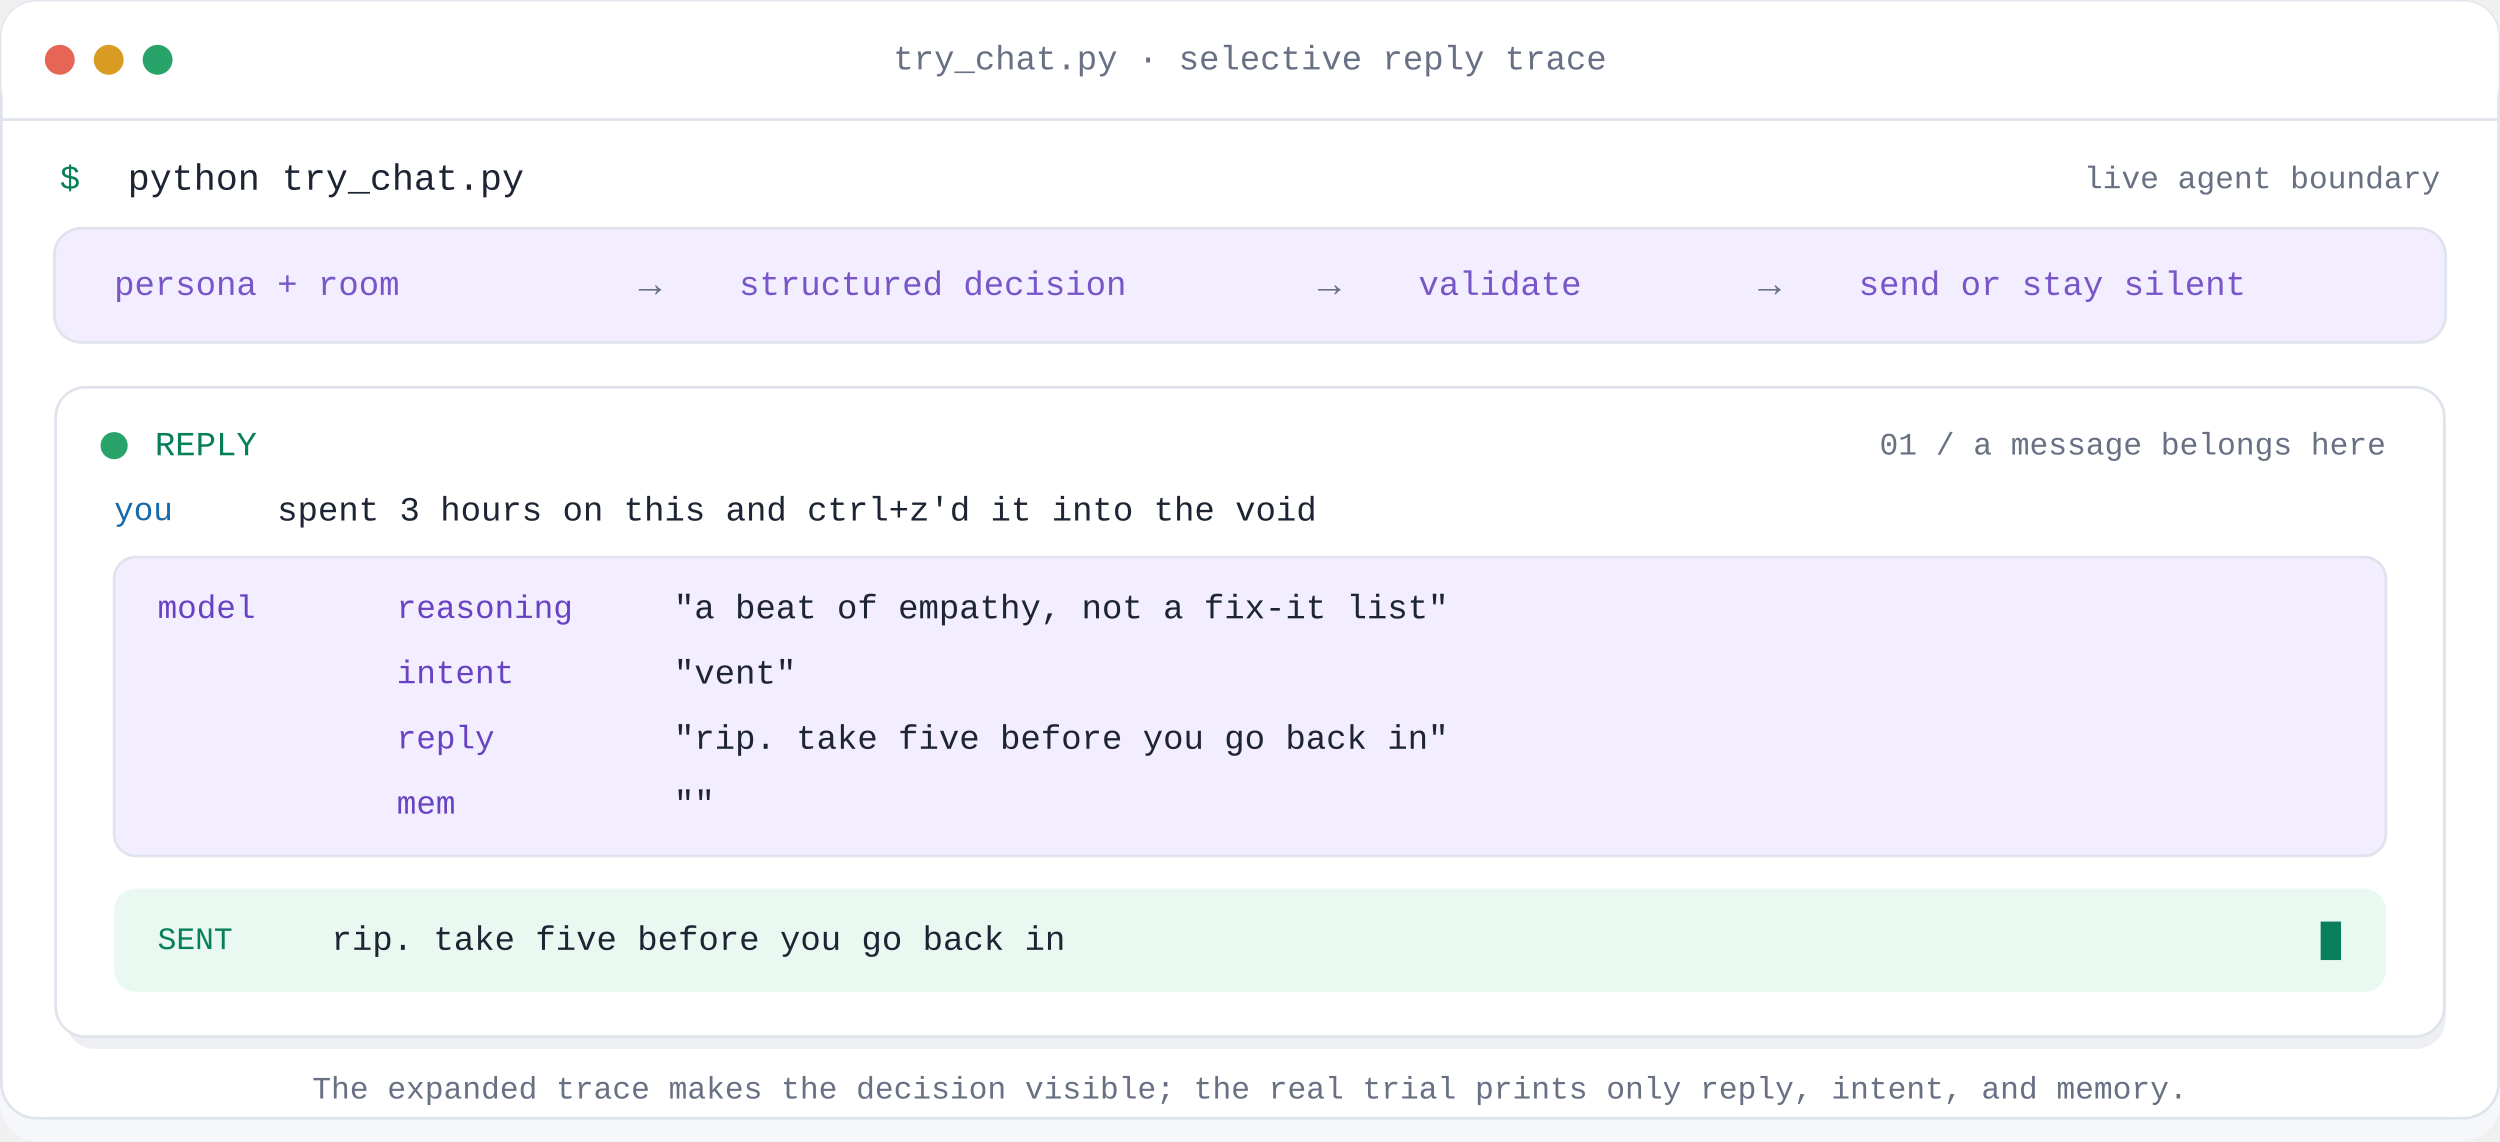
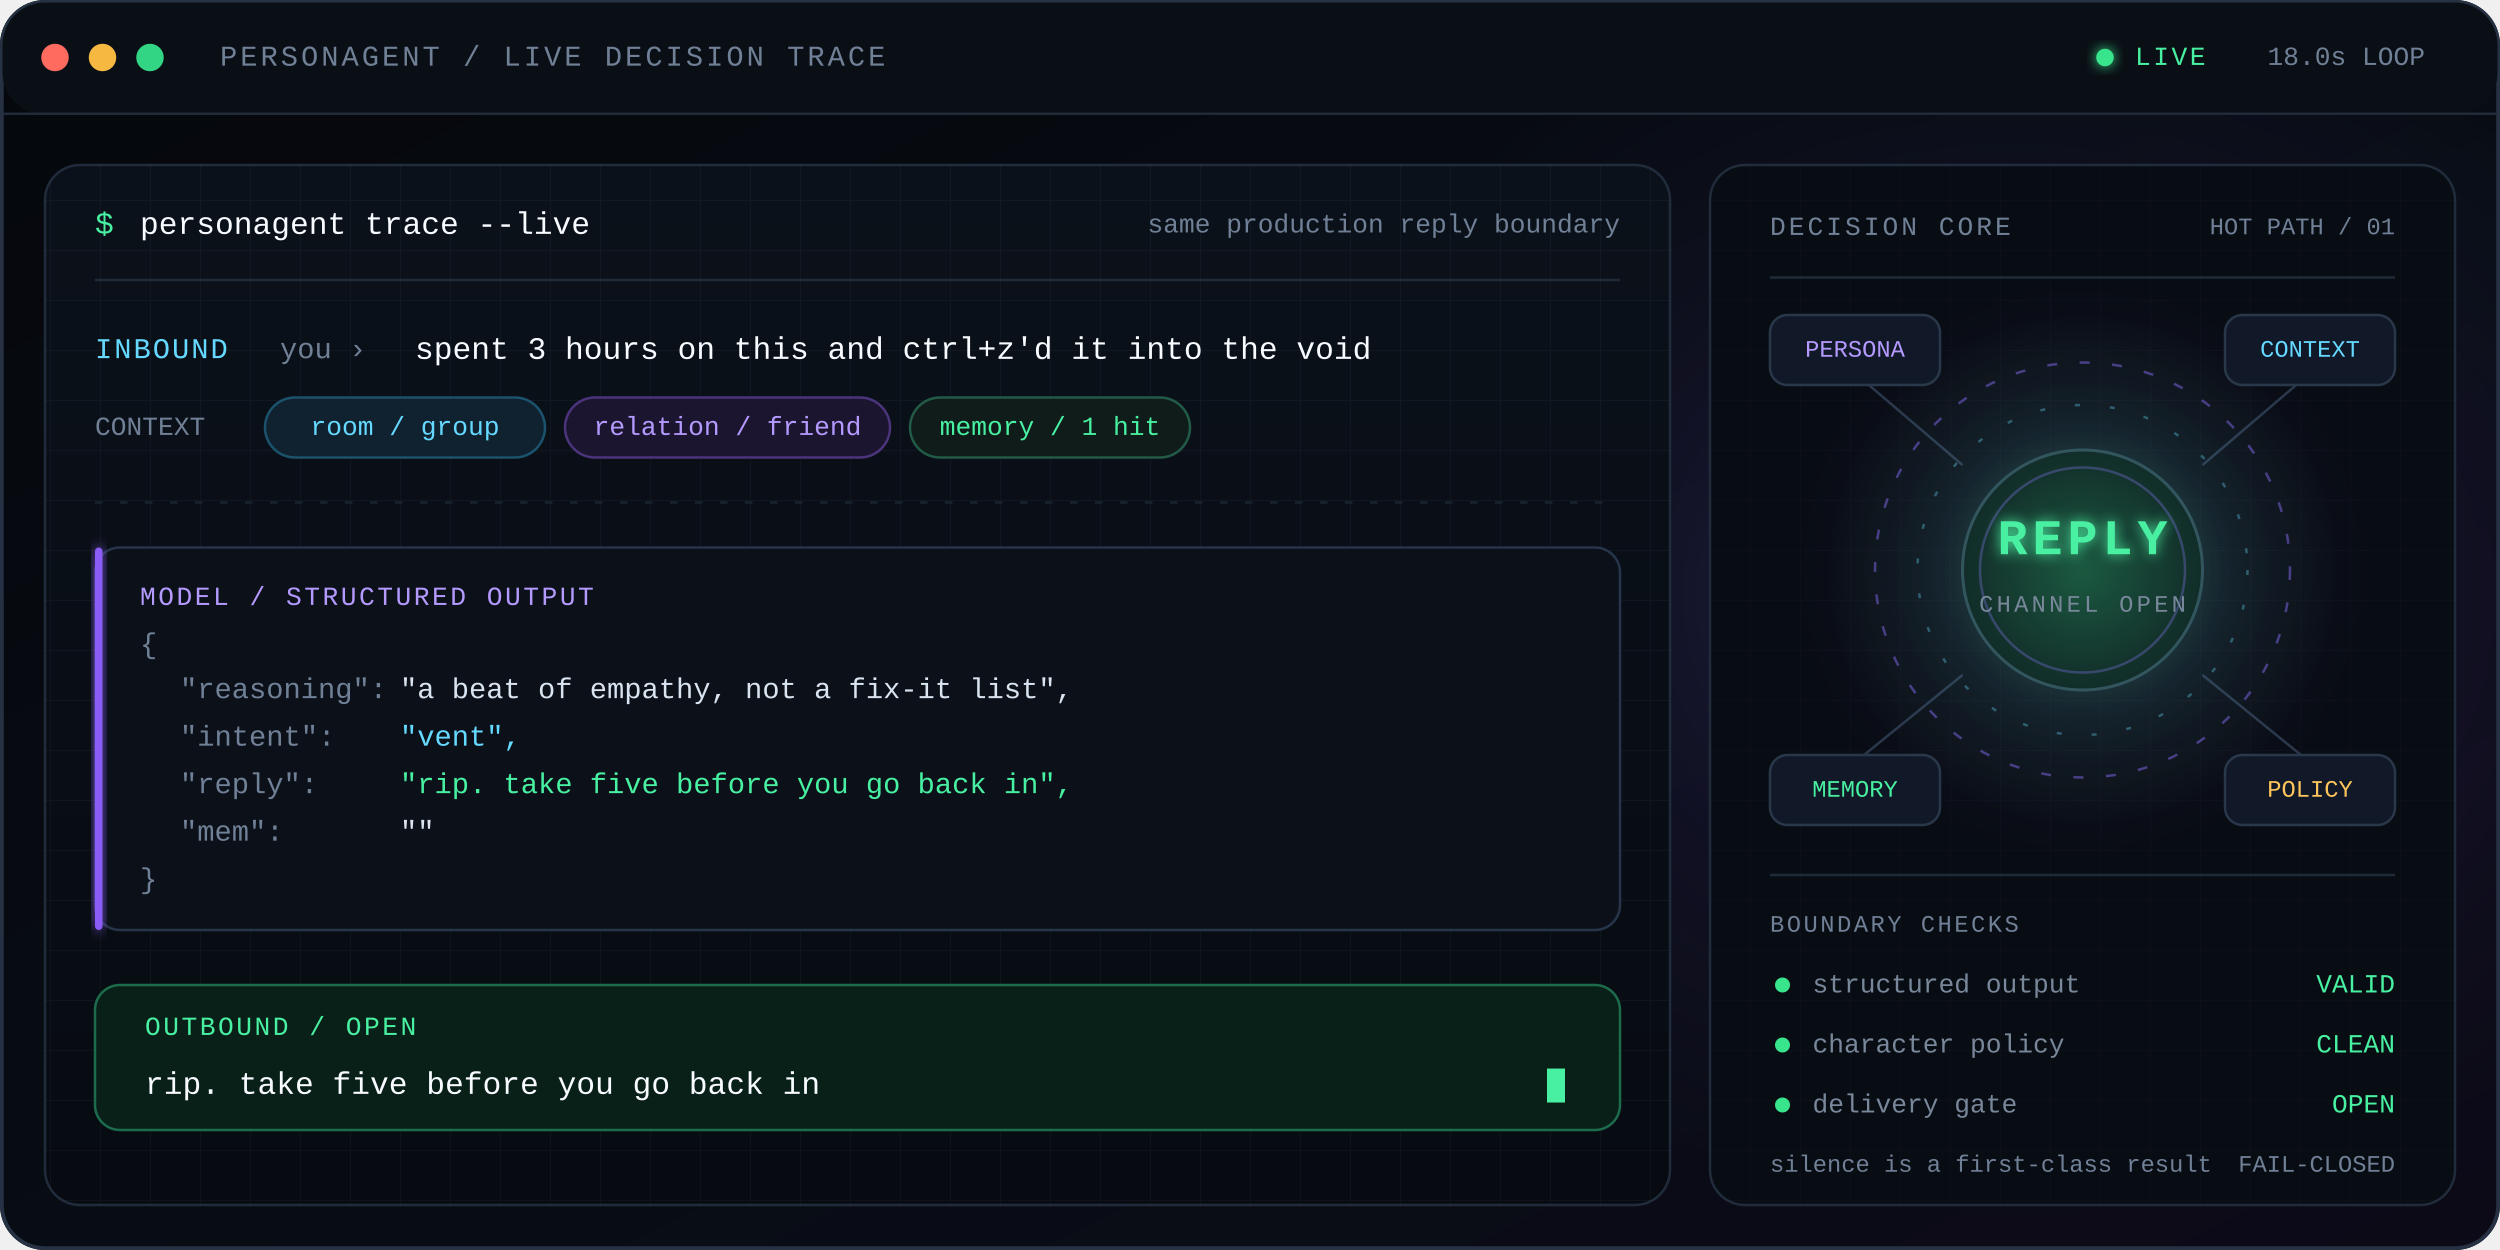
- <svg xmlns="http://www.w3.org/2000/svg" width="920" height="420" viewBox="0 0 920 420" role="img" aria-labelledby="title desc">
+ <svg xmlns="http://www.w3.org/2000/svg" width="1000" height="500" viewBox="0 0 1000 500" role="img" aria-labelledby="title desc">
+   <defs>
+     <linearGradient id="stage" x1="0" y1="0" x2="1" y2="1">
+       <stop offset="0" stop-color="#05070b" />
+       <stop offset="0.58" stop-color="#080d15" />
+       <stop offset="1" stop-color="#0d0a18" />
+     </linearGradient>
+     <linearGradient id="terminal" x1="0" y1="0" x2="0" y2="1">
+       <stop offset="0" stop-color="#0b111a" />
+       <stop offset="1" stop-color="#070b11" />
+     </linearGradient>
+     <radialGradient id="violet-halo">
+       <stop offset="0" stop-color="#8b5cf6" stop-opacity=".22" />
+       <stop offset=".55" stop-color="#8b5cf6" stop-opacity=".06" />
+       <stop offset="1" stop-color="#8b5cf6" stop-opacity="0" />
+     </radialGradient>
+     <radialGradient id="green-halo">
+       <stop offset="0" stop-color="#39e58c" stop-opacity=".34" />
+       <stop offset=".58" stop-color="#39e58c" stop-opacity=".08" />
+       <stop offset="1" stop-color="#39e58c" stop-opacity="0" />
+     </radialGradient>
+     <radialGradient id="amber-halo">
+       <stop offset="0" stop-color="#f5b942" stop-opacity=".34" />
+       <stop offset=".58" stop-color="#f5b942" stop-opacity=".08" />
+       <stop offset="1" stop-color="#f5b942" stop-opacity="0" />
+     </radialGradient>
+     <pattern id="grid" width="20" height="20" patternUnits="userSpaceOnUse">
+       <path d="M20 0H0V20" fill="none" stroke="#64748b" stroke-opacity=".09" stroke-width=".7" />
+     </pattern>
+     <filter id="soft-glow" x="-80%" y="-80%" width="260%" height="260%">
+       <feGaussianBlur stdDeviation="7" result="blur" />
+       <feMerge>
+         <feMergeNode in="blur" />
+         <feMergeNode in="SourceGraphic" />
+       </feMerge>
+     </filter>
+     <filter id="tight-glow" x="-50%" y="-50%" width="200%" height="200%">
+       <feGaussianBlur stdDeviation="2.5" result="blur" />
+       <feMerge>
+         <feMergeNode in="blur" />
+         <feMergeNode in="SourceGraphic" />
+       </feMerge>
+     </filter>
+     <clipPath id="left-panel-clip">
+       <rect x="18" y="66" width="650" height="416" rx="14" />
+     </clipPath>
+   </defs>
  <style>
    text {
      font-family: ui-monospace, SFMono-Regular, Menlo, Consolas, "Liberation Mono", monospace;
      dominant-baseline: middle;
      white-space: pre;
    }
-     .bg { fill: #f6f7fb; }
-     .surface { fill: #ffffff; }
-     .frame, .rule { stroke: #dfe3ec; }
-     .ink { fill: #1d2433; }
-     .muted { fill: #687083; }
-     .violet { fill: #6842c2; }
-     .blue { fill: #1769aa; }
-     .green { fill: #087f5b; }
-     .amber { fill: #946000; }
-     .pipeline, .model-panel { fill: #f2edff; stroke: #dfe3ec; }
-     .reply-result { fill: #e9f8f1; }
-     .pass-result { fill: #fff5dc; }
-     .shadow { fill: #d7d9e3; opacity: .42; }
-     .scenario { animation: 14s steps(1, end) infinite; }
-     .scenario-reply { opacity: 1; animation-name: show-reply; }
-     .scenario-pass { opacity: 0; animation-name: show-pass; }
-     @keyframes show-reply {
-       0%, 49% { opacity: 1; }
-       50%, 99% { opacity: 0; }
-       100% { opacity: 1; }
+     .ink { fill: #d9e4f0; }
+     .bright { fill: #f8fbff; }
+     .muted { fill: #78879a; }
+     .faint { fill: #708096; }
+     .cyan { fill: #65d9ff; }
+     .violet { fill: #b49aff; }
+     .green { fill: #48f0a1; }
+     .amber { fill: #ffc65c; }
+     .rule { stroke: #202b39; }
+     .scene-reply { opacity: 1; animation: reply-scene 18s steps(1, end) infinite; }
+     .scene-pass { opacity: 0; animation: pass-scene 18s steps(1, end) infinite; }
+     .reply-user, .reply-context, .reply-json-1, .reply-json-2, .reply-json-3,
+     .reply-json-4, .reply-decision, .reply-output,
+     .pass-user, .pass-context, .pass-json-1, .pass-json-2, .pass-json-3,
+     .pass-json-4, .pass-decision, .pass-output { animation: 18s ease-out infinite; }
+     .reply-user { animation-name: reply-user; }
+     .reply-context { animation-name: reply-context; }
+     .reply-json-1 { animation-name: reply-json-1; }
+     .reply-json-2 { animation-name: reply-json-2; }
+     .reply-json-3 { animation-name: reply-json-3; }
+     .reply-json-4 { animation-name: reply-json-4; }
+     .reply-decision { animation-name: reply-decision; }
+     .reply-output { animation-name: reply-output; }
+     .pass-user { animation-name: pass-user; }
+     .pass-context { animation-name: pass-context; }
+     .pass-json-1 { animation-name: pass-json-1; }
+     .pass-json-2 { animation-name: pass-json-2; }
+     .pass-json-3 { animation-name: pass-json-3; }
+     .pass-json-4 { animation-name: pass-json-4; }
+     .pass-decision { animation-name: pass-decision; }
+     .pass-output { animation-name: pass-output; }
+     @keyframes reply-scene { 0%,19%{opacity:1} 20%,67%{opacity:0} 68%,100%{opacity:1} }
+     @keyframes pass-scene { 0%,21%{opacity:0} 22%,65%{opacity:1} 66%,100%{opacity:0} }
+     @keyframes reply-user { 0%,19%{opacity:1} 20%,69%{opacity:0} 71%,100%{opacity:1} }
+     @keyframes reply-context { 0%,19%{opacity:1} 20%,73%{opacity:0} 75%,100%{opacity:1} }
+     @keyframes reply-json-1 { 0%,19%{opacity:1} 20%,77%{opacity:0} 79%,100%{opacity:1} }
+     @keyframes reply-json-2 { 0%,19%{opacity:1} 20%,79%{opacity:0} 81%,100%{opacity:1} }
+     @keyframes reply-json-3 { 0%,19%{opacity:1} 20%,81%{opacity:0} 83%,100%{opacity:1} }
+     @keyframes reply-json-4 { 0%,19%{opacity:1} 20%,83%{opacity:0} 85%,100%{opacity:1} }
+     @keyframes reply-decision { 0%,19%{opacity:1} 20%,86%{opacity:0} 88%,100%{opacity:1} }
+     @keyframes reply-output { 0%,19%{opacity:1} 20%,89%{opacity:0} 92%,100%{opacity:1} }
+     @keyframes pass-user { 0%,23%{opacity:0} 25%,65%{opacity:1} 66%,100%{opacity:0} }
+     @keyframes pass-context { 0%,27%{opacity:0} 29%,65%{opacity:1} 66%,100%{opacity:0} }
+     @keyframes pass-json-1 { 0%,31%{opacity:0} 33%,65%{opacity:1} 66%,100%{opacity:0} }
+     @keyframes pass-json-2 { 0%,33%{opacity:0} 35%,65%{opacity:1} 66%,100%{opacity:0} }
+     @keyframes pass-json-3 { 0%,35%{opacity:0} 37%,65%{opacity:1} 66%,100%{opacity:0} }
+     @keyframes pass-json-4 { 0%,37%{opacity:0} 39%,65%{opacity:1} 66%,100%{opacity:0} }
+     @keyframes pass-decision { 0%,40%{opacity:0} 42%,65%{opacity:1} 66%,100%{opacity:0} }
+     @keyframes pass-output { 0%,43%{opacity:0} 46%,65%{opacity:1} 66%,100%{opacity:0} }
+     .orbit-a { transform-origin: 833px 228px; animation: spin 8s linear infinite; }
+     .orbit-b { transform-origin: 833px 228px; animation: spin-reverse 12s linear infinite; }
+     @keyframes spin { to { transform: rotate(360deg); } }
+     @keyframes spin-reverse { to { transform: rotate(-360deg); } }
+     .core-pulse { transform-origin: 833px 228px; animation: core-pulse 2.4s ease-in-out infinite; }
+     @keyframes core-pulse { 0%,100%{transform:scale(.94);opacity:.65} 50%{transform:scale(1.06);opacity:1} }
+     .scanline { animation: scan 4.2s ease-in-out infinite; }
+     @keyframes scan { 0%{transform:translateY(-290px);opacity:0} 12%{opacity:.55} 78%{opacity:.2} 100%{transform:translateY(300px);opacity:0} }
+     .wipe { opacity: 0; animation: wipe 18s ease-in-out infinite; }
+     @keyframes wipe {
+       0%,17%,24%,63%,70%,100%{opacity:0;transform:translateY(-120px)}
+       19%,65%{opacity:.9;transform:translateY(165px)}
+       22%,68%{opacity:0;transform:translateY(415px)}
    }
-     @keyframes show-pass {
-       0%, 49% { opacity: 0; }
-       50%, 99% { opacity: 1; }
-       100% { opacity: 0; }
-     }
-     .step { opacity: .88; animation: step-pulse 4.8s ease-in-out infinite; }
-     .step-2 { animation-delay: 1.2s; }
-     .step-3 { animation-delay: 2.4s; }
-     .step-4 { animation-delay: 3.6s; }
-     @keyframes step-pulse {
-       0%, 18% { opacity: 1; }
-       28%, 100% { opacity: .88; }
-     }
-     .cursor { animation: blink 1.05s steps(1, end) infinite; }
-     @keyframes blink { 0%, 49% { opacity: 1; } 50%, 100% { opacity: 0; } }
-     @media (prefers-color-scheme: dark) {
-       .bg { fill: #0d1117; }
-       .surface { fill: #141a23; }
-       .frame, .rule, .pipeline, .model-panel { stroke: #30363d; }
-       .ink { fill: #e6edf3; }
-       .muted { fill: #8b949e; }
-       .violet { fill: #bc8cff; }
-       .blue { fill: #58a6ff; }
-       .green { fill: #56d49b; }
-       .amber { fill: #e3b341; }
-       .pipeline, .model-panel { fill: #211a31; }
-       .reply-result { fill: #11271e; }
-       .pass-result { fill: #2a210f; }
-       .shadow { fill: #000000; }
-     }
+     .send-ray { transform-origin: 58px 421px; animation: send-ray 18s ease-out infinite; }
+     @keyframes send-ray { 0%,88%{transform:scaleX(0);opacity:0} 92%{transform:scaleX(1);opacity:1} 100%{transform:scaleX(1);opacity:.28} }
+     .pass-collapse { transform-origin: 833px 228px; animation: pass-collapse 18s ease-out infinite; }
+     @keyframes pass-collapse { 0%,39%{transform:scale(1.35);opacity:0} 43%,65%{transform:scale(1);opacity:1} 66%,100%{transform:scale(.7);opacity:0} }
+     .cursor { animation: cursor 1s steps(1, end) infinite; }
+     @keyframes cursor { 0%,48%{opacity:1} 49%,100%{opacity:0} }
+     .live-dot { animation: live 1.6s ease-in-out infinite; }
+     @keyframes live { 0%,100%{opacity:.35} 50%{opacity:1} }
+     .static-pass-summary { display: none; }
    @media (prefers-reduced-motion: reduce) {
-       .scenario, .step, .cursor { animation: none !important; }
-       .scenario-reply, .cursor { opacity: 1; }
-       .scenario-pass { opacity: 0; }
-       .step { opacity: .92; }
+       .scene-reply, .reply-user, .reply-context, .reply-json-1, .reply-json-2,
+       .reply-json-3, .reply-json-4, .reply-decision, .reply-output {
+         animation: none !important; opacity: 1;
+       }
+       .scene-pass, .wipe, .scanline, .pass-collapse { animation: none !important; opacity: 0; }
+       .orbit-a, .orbit-b, .core-pulse, .send-ray, .cursor, .live-dot { animation: none !important; }
+       .send-ray { transform: scaleX(1); opacity: .28; }
+       .static-pass-summary { display: block; }
    }
  </style>
-   <rect class="bg" width="920" height="420" rx="14" />
-   <rect class="shadow" x="8" y="8" width="904" height="404" rx="13" />
-   <rect class="surface" x="0.5" y="0.5" width="919" height="411" rx="13" />
-   <rect class="frame" x="0.5" y="0.5" width="919" height="411" rx="13" fill="none" />
-   <rect class="surface" x="0.5" y="0.5" width="919" height="44" rx="13" />
-   <line class="rule" x1="0" y1="44" x2="920" y2="44" />
-   <circle cx="22" cy="22" r="5.5" fill="#e66555" />
-   <circle cx="40" cy="22" r="5.5" fill="#d99b22" />
-   <circle cx="58" cy="22" r="5.5" fill="#28a36a" />
-   <text class="muted" x="460" y="22" font-size="12.5" text-anchor="middle">try_chat.py · selective reply trace</text>
-   <text class="green" x="22" y="66" font-size="12.5">$</text>
-   <text class="ink" x="47" y="66" font-size="13.5">python try_chat.py</text>
-   <text class="muted" x="898" y="66" font-size="11.5" text-anchor="end">live agent boundary</text>
-   <rect class="pipeline" x="20" y="84" width="880" height="42" rx="10" />
-   <g class="step step-1">
-     <text class="violet" x="42" y="105" font-size="12.5">persona + room</text>
-   </g>
-   <text class="muted" x="235" y="105" font-size="14">→</text>
-   <g class="step step-2">
-     <text class="violet" x="272" y="105" font-size="12.5">structured decision</text>
-   </g>
-   <text class="muted" x="485" y="105" font-size="14">→</text>
-   <g class="step step-3">
-     <text class="violet" x="522" y="105" font-size="12.5">validate</text>
-   </g>
-   <text class="muted" x="647" y="105" font-size="14">→</text>
-   <g class="step step-4">
-     <text class="violet" x="684" y="105" font-size="12.5">send or stay silent</text>
-   </g>
-   <rect class="shadow" x="24" y="146" width="876" height="240" rx="11" />
-   <rect class="surface frame" x="20.5" y="142.5" width="879" height="239" rx="11" />
-   <g class="scenario scenario-reply">
-     <circle cx="42" cy="164" r="5" fill="#28a36a" />
-     <text class="green" x="57" y="164" font-size="12.5">REPLY</text>
-     <text class="muted" x="878" y="164" font-size="11.5" text-anchor="end">01 / a message belongs here</text>
-     <text class="blue" x="42" y="188" font-size="12">you</text>
-     <text class="ink" x="102" y="188" font-size="12.5">spent 3 hours on this and ctrl+z'd it into the void</text>
-     <rect class="model-panel" x="42" y="205" width="836" height="110" rx="8" />
-     <text class="violet" x="58" y="224" font-size="12">model</text>
-     <text class="violet" x="146" y="224" font-size="12">reasoning</text>
-     <text class="ink" x="248" y="224" font-size="12.5">"a beat of empathy, not a fix-it list"</text>
-     <text class="violet" x="146" y="248" font-size="12">intent</text>
-     <text class="ink" x="248" y="248" font-size="12.5">"vent"</text>
-     <text class="violet" x="146" y="272" font-size="12">reply</text>
-     <text class="ink" x="248" y="272" font-size="12.5">"rip. take five before you go back in"</text>
-     <text class="violet" x="146" y="296" font-size="12">mem</text>
-     <text class="ink" x="248" y="296" font-size="12.5">""</text>
-     <rect class="reply-result" x="42" y="327" width="836" height="38" rx="8" />
-     <text class="green" x="58" y="346" font-size="11.5">SENT</text>
-     <text class="ink" x="122" y="346" font-size="12.5">rip. take five before you go back in</text>
-     <text class="green cursor" x="854" y="346" font-size="12.5">█</text>
-   </g>
-   <g class="scenario scenario-pass">
-     <circle cx="42" cy="164" r="5" fill="#d99b22" />
-     <text class="amber" x="57" y="164" font-size="12.5">PASS</text>
-     <text class="muted" x="878" y="164" font-size="11.5" text-anchor="end">02 / silence fits the room</text>
-     <text class="blue" x="42" y="188" font-size="12">you</text>
-     <text class="ink" x="102" y="188" font-size="12.5">D . e</text>
-     <text class="muted" x="180" y="188" font-size="11.5">nothing here asks for a reply</text>
-     <rect class="model-panel" x="42" y="205" width="836" height="110" rx="8" />
-     <text class="violet" x="58" y="224" font-size="12">model</text>
-     <text class="violet" x="146" y="224" font-size="12">reasoning</text>
-     <text class="ink" x="248" y="224" font-size="12.5">"noise — nothing here asks for a reply"</text>
-     <text class="violet" x="146" y="248" font-size="12">intent</text>
-     <text class="ink" x="248" y="248" font-size="12.5">"chat"</text>
-     <text class="violet" x="146" y="272" font-size="12">reply</text>
-     <text class="amber" x="248" y="272" font-size="12.5">"PASS"</text>
-     <text class="violet" x="146" y="296" font-size="12">mem</text>
-     <text class="ink" x="248" y="296" font-size="12.5">""</text>
-     <rect class="pass-result" x="42" y="327" width="836" height="38" rx="8" />
-     <text class="amber" x="58" y="346" font-size="11.5">SILENT</text>
-     <text class="ink" x="122" y="346" font-size="12.5">∅  no outbound message · the decision stays inside the pipeline</text>
-     <text class="amber cursor" x="854" y="346" font-size="12.5">█</text>
-   </g>
-   <text class="muted" x="460" y="401" font-size="11.5" text-anchor="middle">The expanded trace makes the decision visible; the real trial prints only reply, intent, and memory.</text>
+   <rect width="1000" height="500" rx="18" fill="url(#stage)" />
+   <ellipse cx="805" cy="238" rx="300" ry="250" fill="url(#violet-halo)" />
+   <rect x=".75" y=".75" width="998.5" height="498.5" rx="17.25" fill="none" stroke="#263244" stroke-width="1.5" />
+   <rect x="1" y="1" width="998" height="45" rx="17" fill="#0a0e15" />
+   <path d="M1 45.5H999" stroke="#202a38" />
+   <circle cx="22" cy="23" r="5.5" fill="#ff6b5f" />
+   <circle cx="41" cy="23" r="5.5" fill="#f5b942" />
+   <circle cx="60" cy="23" r="5.5" fill="#32d583" />
+   <text x="88" y="23" class="faint" font-size="11.5" letter-spacing="1.2">PERSONAGENT / LIVE DECISION TRACE</text>
+   <circle class="live-dot" cx="842" cy="23" r="3.5" fill="#39e58c" filter="url(#tight-glow)" />
+   <text x="854" y="23" class="green" font-size="10.5" letter-spacing="1">LIVE</text>
+   <text x="970" y="23" class="faint" font-size="10.5" text-anchor="end">18.0s LOOP</text>
+   <rect x="18" y="66" width="650" height="416" rx="14" fill="url(#terminal)" stroke="#202c3b" />
+   <rect x="18" y="66" width="650" height="416" rx="14" fill="url(#grid)" />
+   <rect x="684" y="66" width="298" height="416" rx="14" fill="#080c13" stroke="#202c3b" />
+   <rect x="684" y="66" width="298" height="416" rx="14" fill="url(#grid)" opacity=".6" />
+   <text x="38" y="90" class="green" font-size="12.5">$</text>
+   <text x="56" y="90" class="bright" font-size="12.5">personagent trace --live</text>
+   <text x="648" y="90" class="faint" font-size="10.5" text-anchor="end">same production reply boundary</text>
+   <path class="rule" d="M38 112H648" />
+   <g class="scene-reply">
+     <g class="reply-user">
+       <text x="38" y="140" class="cyan" font-size="11.5" letter-spacing=".8">INBOUND</text>
+       <text x="112" y="140" class="faint" font-size="11.5">you  ›</text>
+       <text x="166" y="140" class="bright" font-size="12.5">spent 3 hours on this and ctrl+z'd it into the void</text>
+     </g>
+     <g class="reply-context">
+       <text x="38" y="171" class="faint" font-size="10.5">CONTEXT</text>
+       <rect x="106" y="159" width="112" height="24" rx="12" fill="#102230" stroke="#1b526c" />
+       <text x="162" y="171" class="cyan" font-size="10.5" text-anchor="middle">room / group</text>
+       <rect x="226" y="159" width="130" height="24" rx="12" fill="#1b1530" stroke="#4b347c" />
+       <text x="291" y="171" class="violet" font-size="10.5" text-anchor="middle">relation / friend</text>
+       <rect x="364" y="159" width="112" height="24" rx="12" fill="#101c19" stroke="#225a48" />
+       <text x="420" y="171" class="green" font-size="10.5" text-anchor="middle">memory / 1 hit</text>
+       <path d="M38 201H648" stroke="#182330" stroke-dasharray="3 7" />
+     </g>
+     <rect x="38" y="219" width="610" height="153" rx="10" fill="#0b1019" stroke="#26354a" />
+     <rect x="38" y="219" width="3" height="153" rx="1.5" fill="#8b5cf6" filter="url(#tight-glow)" />
+     <text x="56" y="239" class="violet" font-size="10.5" letter-spacing="1">MODEL / STRUCTURED OUTPUT</text>
+     <text x="56" y="258" class="faint" font-size="11.5">{</text>
+     <g class="reply-json-1">
+       <text x="72" y="276" class="faint" font-size="11.5">"reasoning":</text>
+       <text x="160" y="276" class="ink" font-size="11.5">"a beat of empathy, not a fix-it list",</text>
+     </g>
+     <g class="reply-json-2">
+       <text x="72" y="295" class="faint" font-size="11.5">"intent":</text>
+       <text x="160" y="295" class="cyan" font-size="11.5">"vent",</text>
+     </g>
+     <g class="reply-json-3">
+       <text x="72" y="314" class="faint" font-size="11.5">"reply":</text>
+       <text x="160" y="314" class="green" font-size="11.5">"rip. take five before you go back in",</text>
+     </g>
+     <g class="reply-json-4">
+       <text x="72" y="333" class="faint" font-size="11.5">"mem":</text>
+       <text x="160" y="333" class="ink" font-size="11.5">""</text>
+     </g>
+     <text x="56" y="352" class="faint" font-size="11.5">}</text>
+     <g class="reply-output">
+       <rect x="38" y="394" width="610" height="58" rx="10" fill="#092018" stroke="#1c6c4c" />
+       <path class="send-ray" d="M58 421H626" stroke="#48f0a1" stroke-width="1.5" filter="url(#tight-glow)" />
+       <text x="58" y="411" class="green" font-size="10.5" letter-spacing="1">OUTBOUND / OPEN</text>
+       <text x="58" y="434" class="bright" font-size="12.5">rip. take five before you go back in</text>
+       <text x="626" y="434" class="green cursor" font-size="12" text-anchor="end">█</text>
+     </g>
+   </g>
+   <g class="scene-pass">
+     <g class="pass-user">
+       <text x="38" y="140" class="cyan" font-size="11.5" letter-spacing=".8">INBOUND</text>
+       <text x="112" y="140" class="faint" font-size="11.5">you  ›</text>
+       <text x="166" y="140" class="bright" font-size="12.5">D . e</text>
+     </g>
+     <g class="pass-context">
+       <text x="38" y="171" class="faint" font-size="10.5">CONTEXT</text>
+       <rect x="106" y="159" width="112" height="24" rx="12" fill="#102230" stroke="#1b526c" />
+       <text x="162" y="171" class="cyan" font-size="10.5" text-anchor="middle">room / group</text>
+       <rect x="226" y="159" width="130" height="24" rx="12" fill="#1b1530" stroke="#4b347c" />
+       <text x="291" y="171" class="violet" font-size="10.5" text-anchor="middle">signal / noise</text>
+       <rect x="364" y="159" width="124" height="24" rx="12" fill="#21190c" stroke="#6f4a18" />
+       <text x="426" y="171" class="amber" font-size="10.5" text-anchor="middle">reply need / none</text>
+       <path d="M38 201H648" stroke="#182330" stroke-dasharray="3 7" />
+     </g>
+     <rect x="38" y="219" width="610" height="153" rx="10" fill="#0b1019" stroke="#26354a" />
+     <rect x="38" y="219" width="3" height="153" rx="1.5" fill="#8b5cf6" filter="url(#tight-glow)" />
+     <text x="56" y="239" class="violet" font-size="10.5" letter-spacing="1">MODEL / STRUCTURED OUTPUT</text>
+     <text x="56" y="258" class="faint" font-size="11.5">{</text>
+     <g class="pass-json-1">
+       <text x="72" y="276" class="faint" font-size="11.5">"reasoning":</text>
+       <text x="160" y="276" class="ink" font-size="11.5">"noise — nothing here asks for a reply",</text>
+     </g>
+     <g class="pass-json-2">
+       <text x="72" y="295" class="faint" font-size="11.5">"intent":</text>
+       <text x="160" y="295" class="cyan" font-size="11.5">"chat",</text>
+     </g>
+     <g class="pass-json-3">
+       <text x="72" y="314" class="faint" font-size="11.5">"reply":</text>
+       <text x="160" y="314" class="amber" font-size="11.5">"PASS",</text>
+     </g>
+     <g class="pass-json-4">
+       <text x="72" y="333" class="faint" font-size="11.5">"mem":</text>
+       <text x="160" y="333" class="ink" font-size="11.5">""</text>
+     </g>
+     <text x="56" y="352" class="faint" font-size="11.5">}</text>
+     <g class="pass-output">
+       <rect x="38" y="394" width="610" height="58" rx="10" fill="#211707" stroke="#6d4817" />
+       <text x="58" y="411" class="amber" font-size="10.5" letter-spacing="1">OUTBOUND / CLOSED</text>
+       <text x="58" y="434" class="bright" font-size="12.5">∅  PASS stays inside the agent boundary</text>
+       <text x="626" y="434" class="amber cursor" font-size="12" text-anchor="end">█</text>
+     </g>
+   </g>
+   <g clip-path="url(#left-panel-clip)">
+     <rect class="scanline" x="18" y="66" width="650" height="1.5" fill="#65d9ff" opacity="0" filter="url(#tight-glow)" />
+     <rect class="wipe" x="18" y="66" width="650" height="3" fill="#b49aff" filter="url(#soft-glow)" />
+   </g>
+   <text x="708" y="91" class="faint" font-size="10.5" letter-spacing="1.2">DECISION CORE</text>
+   <text x="958" y="91" class="faint" font-size="9.5" text-anchor="end">HOT PATH / 01</text>
+   <path d="M708 111H958" stroke="#202b39" />
+   <path d="M737 145L785 186M929 145L881 186M737 309L785 270M929 309L881 270" stroke="#29374a" stroke-width="1" />
+   <circle cx="833" cy="228" r="116" fill="url(#violet-halo)" />
+   <circle class="orbit-a" cx="833" cy="228" r="83" fill="none" stroke="#7c5ce0" stroke-opacity=".55" stroke-dasharray="4 9" />
+   <circle class="orbit-b" cx="833" cy="228" r="66" fill="none" stroke="#65d9ff" stroke-opacity=".35" stroke-dasharray="2 12" />
+   <circle cx="833" cy="228" r="48" fill="#0c111a" stroke="#314057" stroke-width="1.2" />
+   <circle class="core-pulse" cx="833" cy="228" r="41" fill="none" stroke="#8b5cf6" stroke-opacity=".35" />
+   <rect x="708" y="126" width="68" height="28" rx="7" fill="#111827" stroke="#29374a" />
+   <text x="742" y="140" class="violet" font-size="9.5" text-anchor="middle">PERSONA</text>
+   <rect x="890" y="126" width="68" height="28" rx="7" fill="#111827" stroke="#29374a" />
+   <text x="924" y="140" class="cyan" font-size="9.5" text-anchor="middle">CONTEXT</text>
+   <rect x="708" y="302" width="68" height="28" rx="7" fill="#111827" stroke="#29374a" />
+   <text x="742" y="316" class="green" font-size="9.5" text-anchor="middle">MEMORY</text>
+   <rect x="890" y="302" width="68" height="28" rx="7" fill="#111827" stroke="#29374a" />
+   <text x="924" y="316" class="amber" font-size="9.5" text-anchor="middle">POLICY</text>
+   <g class="scene-reply reply-decision">
+     <circle cx="833" cy="228" r="102" fill="url(#green-halo)" />
+     <text x="833" y="216" class="green" font-size="20" font-weight="700" letter-spacing="2" text-anchor="middle" filter="url(#tight-glow)">REPLY</text>
+     <text x="833" y="242" class="muted" font-size="9.5" letter-spacing="1.3" text-anchor="middle">CHANNEL OPEN</text>
+   </g>
+   <g class="scene-pass pass-decision">
+     <circle class="pass-collapse" cx="833" cy="228" r="102" fill="url(#amber-halo)" />
+     <text x="833" y="216" class="amber" font-size="20" font-weight="700" letter-spacing="2" text-anchor="middle" filter="url(#tight-glow)">PASS</text>
+     <text x="833" y="242" class="muted" font-size="9.5" letter-spacing="1.3" text-anchor="middle">CHANNEL CLOSED</text>
+   </g>
+   <path d="M708 350H958" stroke="#202b39" />
+   <text x="708" y="370" class="faint" font-size="9.5" letter-spacing="1">BOUNDARY CHECKS</text>
+   <circle cx="713" cy="394" r="3" fill="#39e58c" />
+   <text x="725" y="394" class="muted" font-size="10.5">structured output</text>
+   <text x="958" y="394" class="green" font-size="10.5" text-anchor="end">VALID</text>
+   <circle cx="713" cy="418" r="3" fill="#39e58c" />
+   <text x="725" y="418" class="muted" font-size="10.5">character policy</text>
+   <text x="958" y="418" class="green" font-size="10.5" text-anchor="end">CLEAN</text>
+   <circle cx="713" cy="442" r="3" fill="#39e58c" />
+   <text x="725" y="442" class="muted" font-size="10.5">delivery gate</text>
+   <g class="scene-reply reply-decision">
+     <text x="958" y="442" class="green" font-size="10.5" text-anchor="end">OPEN</text>
+   </g>
+   <g class="scene-pass pass-decision">
+     <text x="958" y="442" class="amber" font-size="10.5" text-anchor="end">CLOSED</text>
+   </g>
+   <text x="708" y="466" class="faint" font-size="9.5">silence is a first-class result</text>
+   <text x="958" y="466" class="faint" font-size="9.5" text-anchor="end">FAIL-CLOSED</text>
+   <g class="static-pass-summary">
+     <rect x="708" y="453" width="250" height="24" rx="6" fill="#211707" stroke="#6d4817" />
+     <text x="833" y="465" class="amber" font-size="9.5" letter-spacing=".7" text-anchor="middle">ALTERNATE / PASS · CHANNEL CLOSED</text>
+   </g>
</svg>
